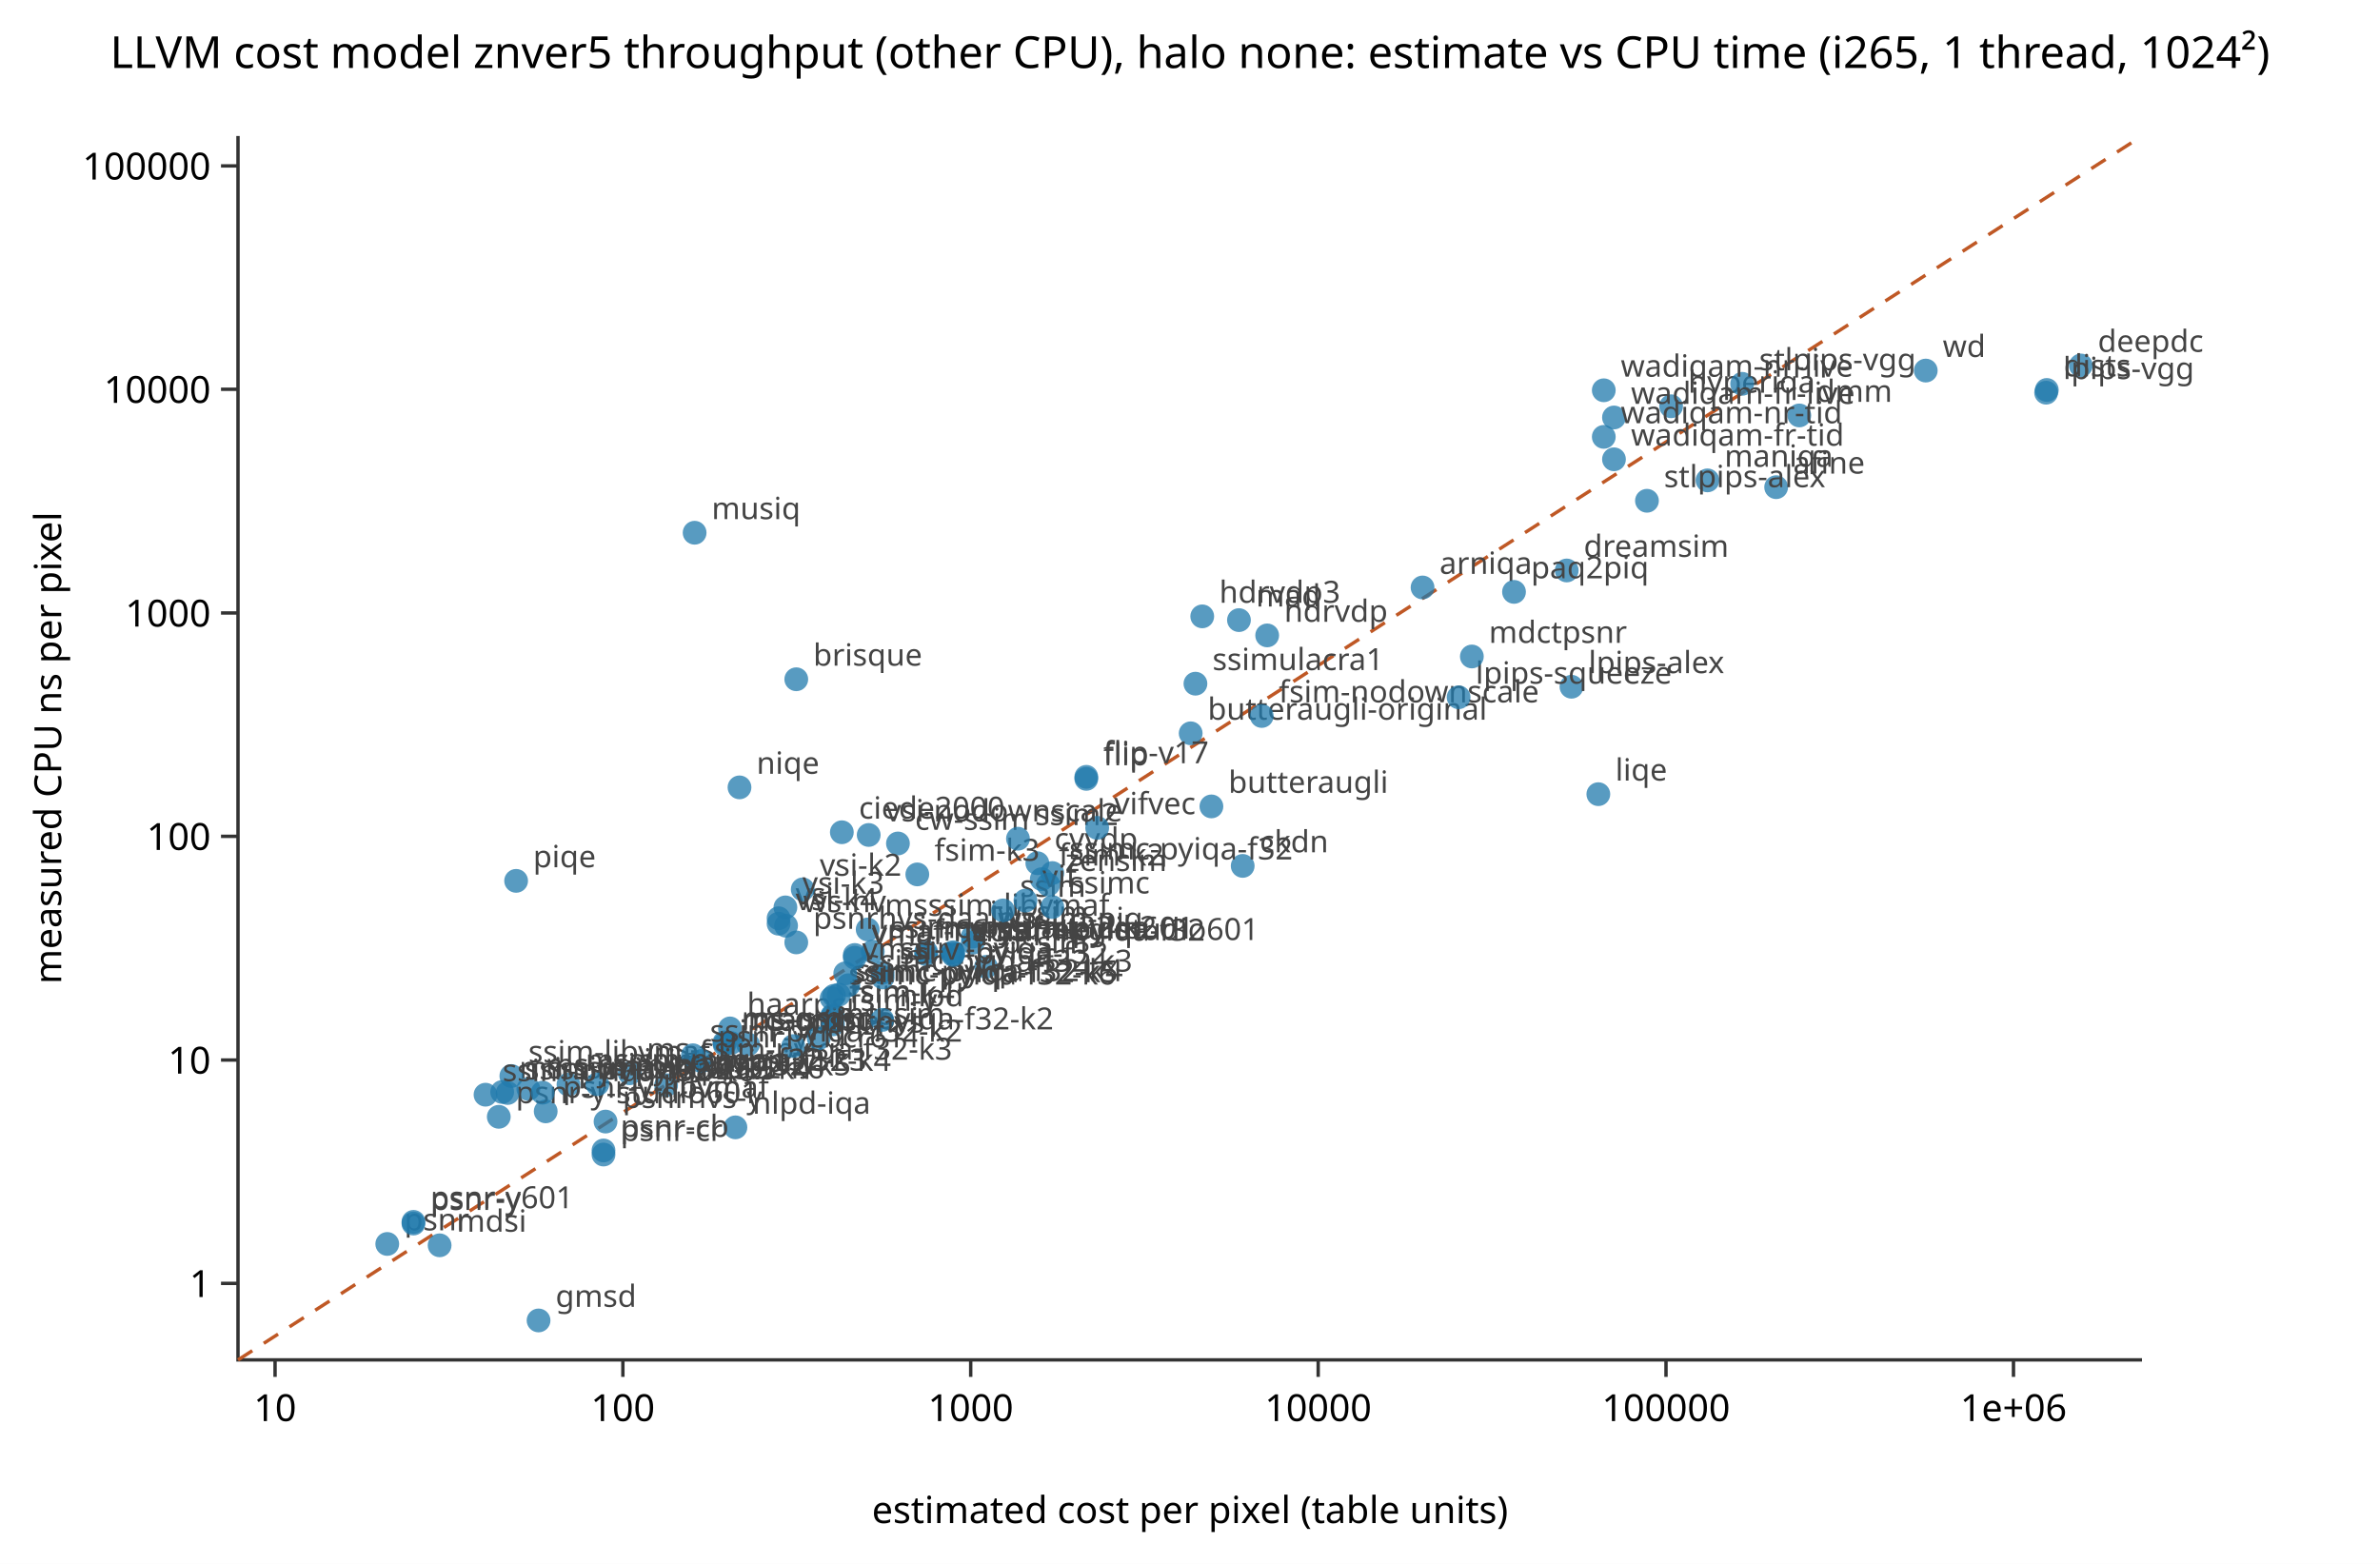
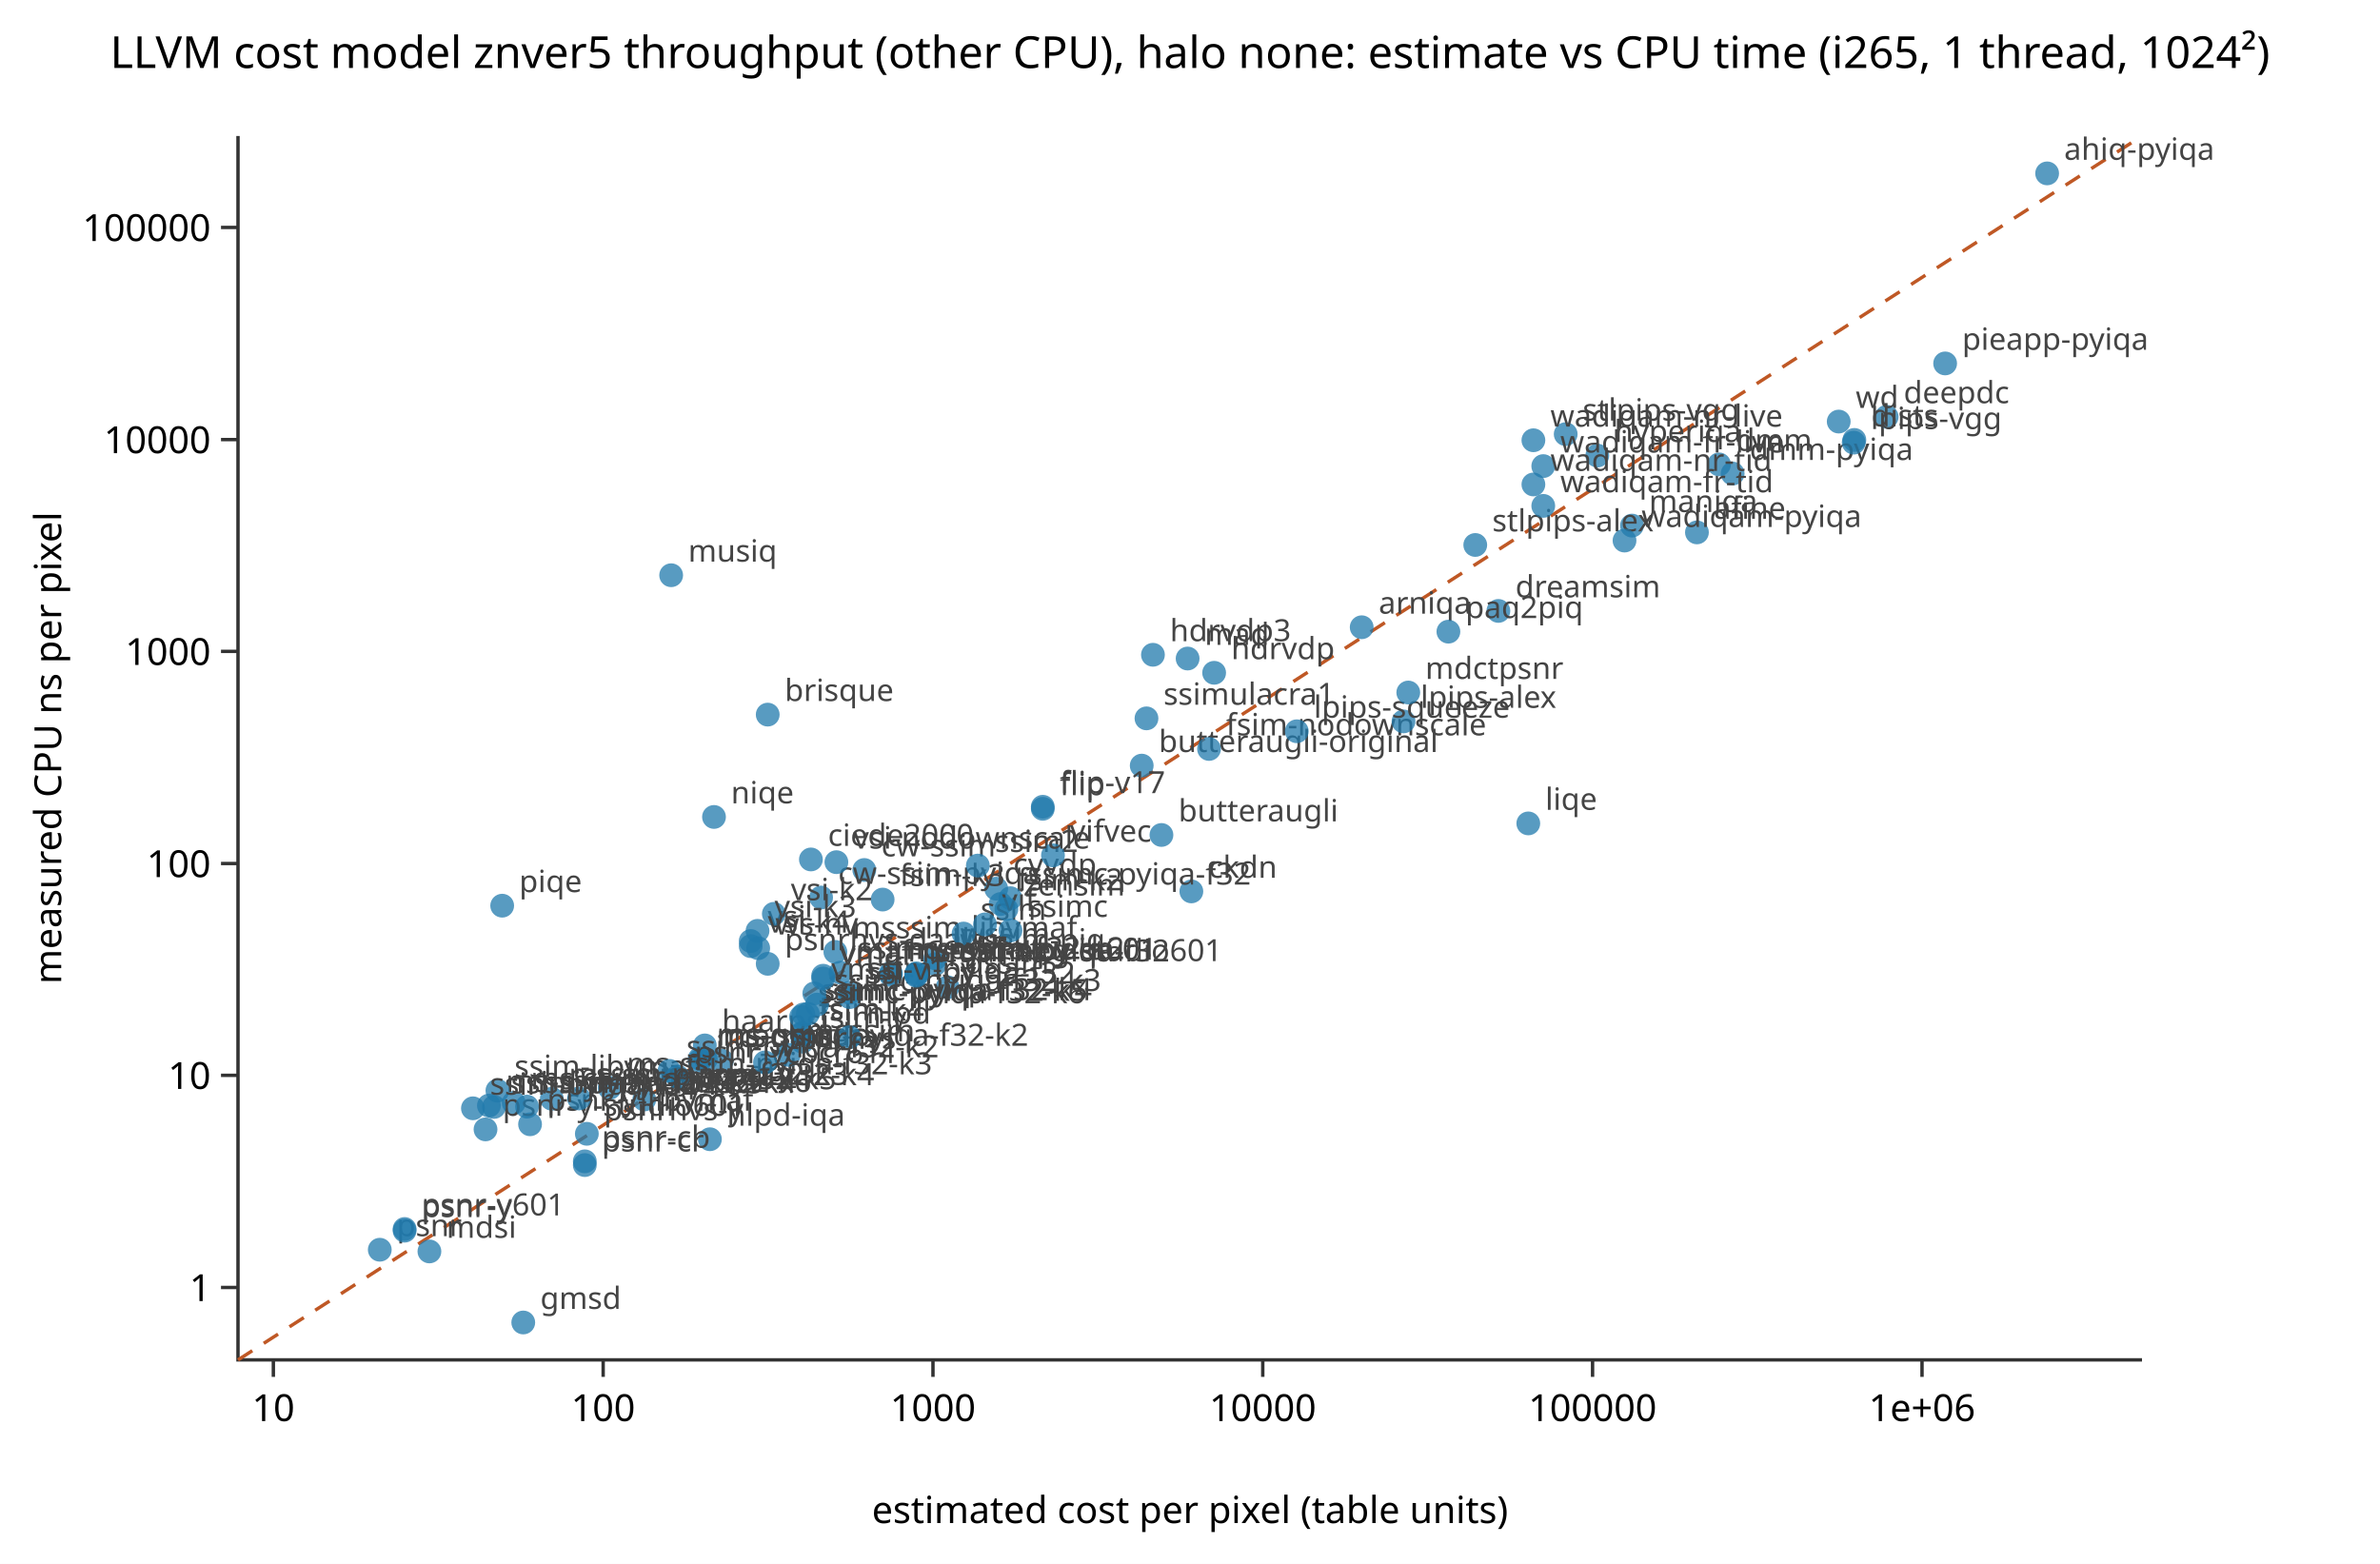
<svg xmlns="http://www.w3.org/2000/svg" viewBox="0 0 700 460" font-family="sans-serif" font-size="11">
  <rect width="700" height="460" fill="white" />
  <text x="350" y="20" text-anchor="middle" font-size="13">LLVM cost model znver5 throughput (other CPU), halo none: estimate vs CPU time (i265, 1 thread, 1024²)</text>
  <path d="M70 40V400H630" fill="none" stroke="#333" />
-   <path d="M80.9 400v5" stroke="#333" />
-   <text x="80.9" y="418" text-anchor="middle">10</text>
-   <path d="M183.2 400v5" stroke="#333" />
-   <text x="183.2" y="418" text-anchor="middle">100</text>
-   <path d="M285.5 400v5" stroke="#333" />
-   <text x="285.5" y="418" text-anchor="middle">1000</text>
-   <path d="M387.7 400v5" stroke="#333" />
-   <text x="387.7" y="418" text-anchor="middle">10000</text>
-   <path d="M490.0 400v5" stroke="#333" />
-   <text x="490.0" y="418" text-anchor="middle">100000</text>
-   <path d="M592.2 400v5" stroke="#333" />
-   <text x="592.2" y="418" text-anchor="middle">1e+06</text>
-   <path d="M65 377.5h5" stroke="#333" />
-   <text x="62" y="381.5" text-anchor="end">1</text>
-   <path d="M65 311.8h5" stroke="#333" />
-   <text x="62" y="315.8" text-anchor="end">10</text>
-   <path d="M65 246.0h5" stroke="#333" />
-   <text x="62" y="250.0" text-anchor="end">100</text>
-   <path d="M65 180.3h5" stroke="#333" />
-   <text x="62" y="184.3" text-anchor="end">1000</text>
-   <path d="M65 114.5h5" stroke="#333" />
-   <text x="62" y="118.5" text-anchor="end">10000</text>
-   <path d="M65 48.8h5" stroke="#333" />
-   <text x="62" y="52.8" text-anchor="end">100000</text>
+   <path d="M80.4 400v5" stroke="#333" />
+   <text x="80.4" y="418" text-anchor="middle">10</text>
+   <path d="M177.4 400v5" stroke="#333" />
+   <text x="177.4" y="418" text-anchor="middle">100</text>
+   <path d="M274.4 400v5" stroke="#333" />
+   <text x="274.4" y="418" text-anchor="middle">1000</text>
+   <path d="M371.4 400v5" stroke="#333" />
+   <text x="371.4" y="418" text-anchor="middle">10000</text>
+   <path d="M468.4 400v5" stroke="#333" />
+   <text x="468.4" y="418" text-anchor="middle">100000</text>
+   <path d="M565.3 400v5" stroke="#333" />
+   <text x="565.3" y="418" text-anchor="middle">1e+06</text>
+   <path d="M65 378.7h5" stroke="#333" />
+   <text x="62" y="382.7" text-anchor="end">1</text>
+   <path d="M65 316.3h5" stroke="#333" />
+   <text x="62" y="320.3" text-anchor="end">10</text>
+   <path d="M65 254.0h5" stroke="#333" />
+   <text x="62" y="258.0" text-anchor="end">100</text>
+   <path d="M65 191.6h5" stroke="#333" />
+   <text x="62" y="195.6" text-anchor="end">1000</text>
+   <path d="M65 129.3h5" stroke="#333" />
+   <text x="62" y="133.3" text-anchor="end">10000</text>
+   <path d="M65 66.9h5" stroke="#333" />
+   <text x="62" y="70.9" text-anchor="end">100000</text>
  <path d="M70.0 400.0L630.0 40.0" stroke="#bf5825" stroke-dasharray="5 4" />
-   <circle cx="522.4" cy="143.3" r="3.5" fill="#2179ac" fill-opacity=".75" />
-   <text x="527.4" y="139.3" font-size="9" fill="#444">afine</text>
-   <circle cx="418.4" cy="172.8" r="3.5" fill="#2179ac" fill-opacity=".75" />
-   <text x="423.4" y="168.8" font-size="9" fill="#444">arniqa</text>
-   <circle cx="234.2" cy="199.8" r="3.5" fill="#2179ac" fill-opacity=".75" />
-   <text x="239.2" y="195.8" font-size="9" fill="#444">brisque</text>
-   <circle cx="356.3" cy="237.2" r="3.5" fill="#2179ac" fill-opacity=".75" />
-   <text x="361.3" y="233.2" font-size="9" fill="#444">butteraugli</text>
-   <circle cx="350.2" cy="215.7" r="3.5" fill="#2179ac" fill-opacity=".75" />
-   <text x="355.2" y="211.7" font-size="9" fill="#444">butteraugli-original</text>
-   <circle cx="220.0" cy="307.2" r="3.5" fill="#2179ac" fill-opacity=".75" />
-   <text x="225.0" y="303.2" font-size="9" fill="#444">cambi</text>
-   <circle cx="247.6" cy="244.8" r="3.5" fill="#2179ac" fill-opacity=".75" />
-   <text x="252.6" y="240.8" font-size="9" fill="#444">ciede2000</text>
-   <circle cx="365.5" cy="254.7" r="3.5" fill="#2179ac" fill-opacity=".75" />
-   <text x="370.5" y="250.7" font-size="9" fill="#444">ckdn</text>
-   <circle cx="305.1" cy="253.9" r="3.5" fill="#2179ac" fill-opacity=".75" />
-   <text x="310.1" y="249.9" font-size="9" fill="#444">cvvdp</text>
-   <circle cx="264.1" cy="248.1" r="3.5" fill="#2179ac" fill-opacity=".75" />
-   <text x="269.1" y="244.1" font-size="9" fill="#444">cw-ssim</text>
-   <circle cx="612.0" cy="107.5" r="3.5" fill="#2179ac" fill-opacity=".75" />
-   <text x="617.0" y="103.5" font-size="9" fill="#444">deepdc</text>
-   <circle cx="602.0" cy="114.7" r="3.5" fill="#2179ac" fill-opacity=".75" />
-   <text x="607.0" y="110.7" font-size="9" fill="#444">dists</text>
-   <circle cx="529.2" cy="122.2" r="3.5" fill="#2179ac" fill-opacity=".75" />
-   <text x="534.2" y="118.2" font-size="9" fill="#444">dmm</text>
-   <circle cx="460.8" cy="167.8" r="3.5" fill="#2179ac" fill-opacity=".75" />
-   <text x="465.8" y="163.8" font-size="9" fill="#444">dreamsim</text>
-   <circle cx="290.0" cy="284.4" r="3.5" fill="#2179ac" fill-opacity=".75" />
-   <text x="295.0" y="280.4" font-size="9" fill="#444">dssim</text>
-   <circle cx="319.5" cy="229.1" r="3.5" fill="#2179ac" fill-opacity=".75" />
-   <text x="324.5" y="225.1" font-size="9" fill="#444">flip</text>
-   <circle cx="319.5" cy="228.5" r="3.5" fill="#2179ac" fill-opacity=".75" />
-   <text x="324.5" y="224.5" font-size="9" fill="#444">flip-v17</text>
-   <circle cx="244.8" cy="298.7" r="3.5" fill="#2179ac" fill-opacity=".75" />
-   <text x="249.8" y="294.7" font-size="9" fill="#444">fsim</text>
-   <circle cx="306.4" cy="258.6" r="3.5" fill="#2179ac" fill-opacity=".75" />
-   <text x="311.4" y="254.6" font-size="9" fill="#444">fsim-k2</text>
-   <circle cx="269.8" cy="257.2" r="3.5" fill="#2179ac" fill-opacity=".75" />
-   <text x="274.8" y="253.2" font-size="9" fill="#444">fsim-k3</text>
-   <circle cx="244.8" cy="299.0" r="3.5" fill="#2179ac" fill-opacity=".75" />
-   <text x="249.8" y="295.0" font-size="9" fill="#444">fsim-k4</text>
-   <circle cx="371.1" cy="210.6" r="3.5" fill="#2179ac" fill-opacity=".75" />
-   <text x="376.1" y="206.6" font-size="9" fill="#444">fsim-nodownscale</text>
-   <circle cx="245.0" cy="301.3" r="3.5" fill="#2179ac" fill-opacity=".75" />
-   <text x="250.0" y="297.3" font-size="9" fill="#444">fsim-y</text>
-   <circle cx="158.4" cy="388.4" r="3.5" fill="#2179ac" fill-opacity=".75" />
-   <text x="163.4" y="384.4" font-size="9" fill="#444">gmsd</text>
-   <circle cx="214.7" cy="302.5" r="3.5" fill="#2179ac" fill-opacity=".75" />
-   <text x="219.7" y="298.5" font-size="9" fill="#444">haarpsi</text>
-   <circle cx="195.9" cy="319.2" r="3.5" fill="#2179ac" fill-opacity=".75" />
-   <text x="200.9" y="315.2" font-size="9" fill="#444">haarpsi-y</text>
-   <circle cx="372.7" cy="186.9" r="3.5" fill="#2179ac" fill-opacity=".75" />
-   <text x="377.7" y="182.9" font-size="9" fill="#444">hdrvdp</text>
-   <circle cx="353.6" cy="181.3" r="3.5" fill="#2179ac" fill-opacity=".75" />
-   <text x="358.6" y="177.3" font-size="9" fill="#444">hdrvdp3</text>
-   <circle cx="491.5" cy="119.5" r="3.5" fill="#2179ac" fill-opacity=".75" />
-   <text x="496.5" y="115.5" font-size="9" fill="#444">hyperiqa</text>
-   <circle cx="286.1" cy="275.5" r="3.5" fill="#2179ac" fill-opacity=".75" />
-   <text x="291.1" y="271.5" font-size="9" fill="#444">iwssim</text>
-   <circle cx="286.1" cy="277.3" r="3.5" fill="#2179ac" fill-opacity=".75" />
-   <text x="291.1" y="273.3" font-size="9" fill="#444">iwssim-piq</text>
-   <circle cx="470.1" cy="233.6" r="3.5" fill="#2179ac" fill-opacity=".75" />
-   <text x="475.1" y="229.6" font-size="9" fill="#444">liqe</text>
-   <circle cx="462.2" cy="202.0" r="3.5" fill="#2179ac" fill-opacity=".75" />
-   <text x="467.2" y="198.0" font-size="9" fill="#444">lpips-alex</text>
-   <circle cx="429.0" cy="205.1" r="3.5" fill="#2179ac" fill-opacity=".75" />
-   <text x="434.0" y="201.1" font-size="9" fill="#444">lpips-squeeze</text>
-   <circle cx="601.8" cy="115.5" r="3.5" fill="#2179ac" fill-opacity=".75" />
-   <text x="606.8" y="111.5" font-size="9" fill="#444">lpips-vgg</text>
-   <circle cx="364.4" cy="182.4" r="3.5" fill="#2179ac" fill-opacity=".75" />
-   <text x="369.4" y="178.4" font-size="9" fill="#444">mad</text>
-   <circle cx="502.2" cy="141.3" r="3.5" fill="#2179ac" fill-opacity=".75" />
-   <text x="507.2" y="137.3" font-size="9" fill="#444">maniqa</text>
-   <circle cx="432.9" cy="193.1" r="3.5" fill="#2179ac" fill-opacity=".75" />
-   <text x="437.9" y="189.1" font-size="9" fill="#444">mdctpsnr</text>
-   <circle cx="129.3" cy="366.3" r="3.5" fill="#2179ac" fill-opacity=".75" />
-   <text x="134.3" y="362.3" font-size="9" fill="#444">mdsi</text>
-   <circle cx="213.1" cy="307.2" r="3.5" fill="#2179ac" fill-opacity=".75" />
-   <text x="218.1" y="303.2" font-size="9" fill="#444">ms-gmsd</text>
-   <circle cx="213.1" cy="306.6" r="3.5" fill="#2179ac" fill-opacity=".75" />
-   <text x="218.1" y="302.6" font-size="9" fill="#444">ms-gmsdc</text>
-   <circle cx="272.4" cy="280.0" r="3.5" fill="#2179ac" fill-opacity=".75" />
-   <text x="277.4" y="276.0" font-size="9" fill="#444">ms-ssim-pyiqa</text>
-   <circle cx="272.4" cy="280.7" r="3.5" fill="#2179ac" fill-opacity=".75" />
-   <text x="277.4" y="276.7" font-size="9" fill="#444">ms-ssim-pyiqa-f32</text>
-   <circle cx="215.0" cy="306.8" r="3.5" fill="#2179ac" fill-opacity=".75" />
-   <text x="220.0" y="302.8" font-size="9" fill="#444">ms-ssim-pyiqa-f32-k2</text>
-   <circle cx="185.2" cy="315.7" r="3.5" fill="#2179ac" fill-opacity=".75" />
-   <text x="190.2" y="311.7" font-size="9" fill="#444">ms-ssim-pyiqa-f32-k3</text>
-   <circle cx="167.2" cy="319.0" r="3.5" fill="#2179ac" fill-opacity=".75" />
-   <text x="172.2" y="315.0" font-size="9" fill="#444">ms-ssim-pyiqa-f32-k4</text>
-   <circle cx="155.4" cy="320.3" r="3.5" fill="#2179ac" fill-opacity=".75" />
-   <text x="160.4" y="316.3" font-size="9" fill="#444">ms-ssim-pyiqa-f32-k5</text>
-   <circle cx="147.7" cy="321.2" r="3.5" fill="#2179ac" fill-opacity=".75" />
-   <text x="152.7" y="317.2" font-size="9" fill="#444">ms-ssim-pyiqa-f32-k6</text>
-   <circle cx="240.8" cy="305.4" r="3.5" fill="#2179ac" fill-opacity=".75" />
-   <text x="245.8" y="301.4" font-size="9" fill="#444">msssim</text>
-   <circle cx="255.2" cy="273.4" r="3.5" fill="#2179ac" fill-opacity=".75" />
-   <text x="260.2" y="269.4" font-size="9" fill="#444">msssim-libvmaf</text>
-   <circle cx="204.3" cy="156.7" r="3.5" fill="#2179ac" fill-opacity=".75" />
-   <text x="209.3" y="152.7" font-size="9" fill="#444">musiq</text>
-   <circle cx="217.5" cy="231.6" r="3.5" fill="#2179ac" fill-opacity=".75" />
-   <text x="222.5" y="227.6" font-size="9" fill="#444">niqe</text>
-   <circle cx="259.5" cy="300.0" r="3.5" fill="#2179ac" fill-opacity=".75" />
-   <text x="264.5" y="296.0" font-size="9" fill="#444">nlpd</text>
-   <circle cx="216.3" cy="331.6" r="3.5" fill="#2179ac" fill-opacity=".75" />
-   <text x="221.3" y="327.6" font-size="9" fill="#444">nlpd-iqa</text>
-   <circle cx="445.3" cy="174.1" r="3.5" fill="#2179ac" fill-opacity=".75" />
-   <text x="450.3" y="170.1" font-size="9" fill="#444">paq2piq</text>
-   <circle cx="151.8" cy="259.1" r="3.5" fill="#2179ac" fill-opacity=".75" />
-   <text x="156.8" y="255.1" font-size="9" fill="#444">piqe</text>
-   <circle cx="113.9" cy="365.9" r="3.5" fill="#2179ac" fill-opacity=".75" />
-   <text x="118.9" y="361.9" font-size="9" fill="#444">psnr</text>
-   <circle cx="177.5" cy="338.4" r="3.5" fill="#2179ac" fill-opacity=".75" />
-   <text x="182.5" y="334.4" font-size="9" fill="#444">psnr-cb</text>
-   <circle cx="177.5" cy="339.6" r="3.5" fill="#2179ac" fill-opacity=".75" />
-   <text x="182.5" y="335.6" font-size="9" fill="#444">psnr-cr</text>
-   <circle cx="121.6" cy="359.9" r="3.5" fill="#2179ac" fill-opacity=".75" />
-   <text x="126.6" y="355.9" font-size="9" fill="#444">psnr-y</text>
-   <circle cx="160.5" cy="326.9" r="3.5" fill="#2179ac" fill-opacity=".75" />
-   <text x="165.5" y="322.9" font-size="9" fill="#444">psnr-y-libvmaf</text>
-   <circle cx="146.7" cy="328.5" r="3.5" fill="#2179ac" fill-opacity=".75" />
-   <text x="151.7" y="324.5" font-size="9" fill="#444">psnr-y-studio601</text>
-   <circle cx="121.6" cy="359.4" r="3.5" fill="#2179ac" fill-opacity=".75" />
-   <text x="126.6" y="355.4" font-size="9" fill="#444">psnr-y601</text>
-   <circle cx="206.2" cy="312.1" r="3.5" fill="#2179ac" fill-opacity=".75" />
-   <text x="211.2" y="308.1" font-size="9" fill="#444">psnr-ycbcr611</text>
-   <circle cx="233.3" cy="307.7" r="3.5" fill="#2179ac" fill-opacity=".75" />
-   <text x="238.3" y="303.7" font-size="9" fill="#444">psnrhvs</text>
-   <circle cx="234.2" cy="277.2" r="3.5" fill="#2179ac" fill-opacity=".75" />
-   <text x="239.2" y="273.2" font-size="9" fill="#444">psnrhvs-daala</text>
-   <circle cx="178.1" cy="329.9" r="3.5" fill="#2179ac" fill-opacity=".75" />
-   <text x="183.1" y="325.9" font-size="9" fill="#444">psnrhvs-y</text>
-   <circle cx="295.0" cy="267.8" r="3.5" fill="#2179ac" fill-opacity=".75" />
-   <text x="300.0" y="263.8" font-size="9" fill="#444">ssim</text>
-   <circle cx="150.4" cy="316.5" r="3.5" fill="#2179ac" fill-opacity=".75" />
-   <text x="155.4" y="312.5" font-size="9" fill="#444">ssim-libvmaf</text>
-   <circle cx="259.6" cy="286.1" r="3.5" fill="#2179ac" fill-opacity=".75" />
-   <text x="264.6" y="282.1" font-size="9" fill="#444">ssim-pyiqa</text>
-   <circle cx="259.6" cy="287.5" r="3.5" fill="#2179ac" fill-opacity=".75" />
-   <text x="264.6" y="283.5" font-size="9" fill="#444">ssim-pyiqa-f32</text>
-   <circle cx="203.8" cy="310.4" r="3.5" fill="#2179ac" fill-opacity=".75" />
-   <text x="208.8" y="306.4" font-size="9" fill="#444">ssim-pyiqa-f32-k2</text>
-   <circle cx="175.7" cy="318.9" r="3.5" fill="#2179ac" fill-opacity=".75" />
-   <text x="180.7" y="314.9" font-size="9" fill="#444">ssim-pyiqa-f32-k3</text>
-   <circle cx="159.6" cy="321.4" r="3.5" fill="#2179ac" fill-opacity=".75" />
-   <text x="164.6" y="317.4" font-size="9" fill="#444">ssim-pyiqa-f32-k4</text>
-   <circle cx="149.3" cy="321.5" r="3.5" fill="#2179ac" fill-opacity=".75" />
-   <text x="154.3" y="317.5" font-size="9" fill="#444">ssim-pyiqa-f32-k5</text>
-   <circle cx="142.8" cy="322.0" r="3.5" fill="#2179ac" fill-opacity=".75" />
-   <text x="147.8" y="318.0" font-size="9" fill="#444">ssim-pyiqa-f32-k6</text>
-   <circle cx="299.4" cy="246.7" r="3.5" fill="#2179ac" fill-opacity=".75" />
-   <text x="304.4" y="242.7" font-size="9" fill="#444">ssim2</text>
-   <circle cx="309.5" cy="266.8" r="3.5" fill="#2179ac" fill-opacity=".75" />
-   <text x="314.5" y="262.8" font-size="9" fill="#444">ssimc</text>
-   <circle cx="309.5" cy="256.8" r="3.5" fill="#2179ac" fill-opacity=".75" />
-   <text x="314.5" y="252.8" font-size="9" fill="#444">ssimc-pyiqa-f32</text>
-   <circle cx="256.7" cy="279.9" r="3.5" fill="#2179ac" fill-opacity=".75" />
-   <text x="261.7" y="275.9" font-size="9" fill="#444">ssimc-pyiqa-f32-k2</text>
-   <circle cx="249.5" cy="289.8" r="3.5" fill="#2179ac" fill-opacity=".75" />
-   <text x="254.5" y="285.8" font-size="9" fill="#444">ssimc-pyiqa-f32-k3</text>
-   <circle cx="246.7" cy="292.6" r="3.5" fill="#2179ac" fill-opacity=".75" />
-   <text x="251.7" y="288.6" font-size="9" fill="#444">ssimc-pyiqa-f32-k4</text>
-   <circle cx="245.3" cy="292.9" r="3.5" fill="#2179ac" fill-opacity=".75" />
-   <text x="250.3" y="288.9" font-size="9" fill="#444">ssimc-pyiqa-f32-k5</text>
-   <circle cx="244.6" cy="293.6" r="3.5" fill="#2179ac" fill-opacity=".75" />
-   <text x="249.6" y="289.6" font-size="9" fill="#444">ssimc-pyiqa-f32-k6</text>
-   <circle cx="351.6" cy="201.1" r="3.5" fill="#2179ac" fill-opacity=".75" />
-   <text x="356.6" y="197.1" font-size="9" fill="#444">ssimulacra1</text>
-   <circle cx="484.4" cy="147.3" r="3.5" fill="#2179ac" fill-opacity=".75" />
-   <text x="489.4" y="143.3" font-size="9" fill="#444">stlpips-alex</text>
-   <circle cx="512.4" cy="112.9" r="3.5" fill="#2179ac" fill-opacity=".75" />
-   <text x="517.4" y="108.9" font-size="9" fill="#444">stlpips-vgg</text>
-   <circle cx="301.6" cy="264.9" r="3.5" fill="#2179ac" fill-opacity=".75" />
-   <text x="306.6" y="260.9" font-size="9" fill="#444">vif</text>
-   <circle cx="322.7" cy="243.5" r="3.5" fill="#2179ac" fill-opacity=".75" />
-   <text x="327.7" y="239.5" font-size="9" fill="#444">vifvec</text>
-   <circle cx="251.4" cy="281.7" r="3.5" fill="#2179ac" fill-opacity=".75" />
-   <text x="256.4" y="277.7" font-size="9" fill="#444">vmaf</text>
-   <circle cx="280.3" cy="280.9" r="3.5" fill="#2179ac" fill-opacity=".75" />
-   <text x="285.3" y="276.9" font-size="9" fill="#444">vmaf-4k</text>
-   <circle cx="251.4" cy="280.9" r="3.5" fill="#2179ac" fill-opacity=".75" />
-   <text x="256.4" y="276.9" font-size="9" fill="#444">vmaf-neg</text>
-   <circle cx="280.3" cy="280.5" r="3.5" fill="#2179ac" fill-opacity=".75" />
-   <text x="285.3" y="276.5" font-size="9" fill="#444">vmaf-neg-studio601</text>
-   <circle cx="280.3" cy="280.1" r="3.5" fill="#2179ac" fill-opacity=".75" />
-   <text x="285.3" y="276.1" font-size="9" fill="#444">vmaf-studio601</text>
-   <circle cx="248.6" cy="286.3" r="3.5" fill="#2179ac" fill-opacity=".75" />
-   <text x="253.6" y="282.3" font-size="9" fill="#444">vmaf-v1</text>
-   <circle cx="229.0" cy="270.1" r="3.5" fill="#2179ac" fill-opacity=".75" />
-   <text x="234.0" y="266.1" font-size="9" fill="#444">vsi</text>
-   <circle cx="236.1" cy="261.6" r="3.5" fill="#2179ac" fill-opacity=".75" />
-   <text x="241.1" y="257.6" font-size="9" fill="#444">vsi-k2</text>
-   <circle cx="231.0" cy="266.9" r="3.5" fill="#2179ac" fill-opacity=".75" />
-   <text x="236.0" y="262.9" font-size="9" fill="#444">vsi-k3</text>
-   <circle cx="229.0" cy="271.7" r="3.5" fill="#2179ac" fill-opacity=".75" />
-   <text x="234.0" y="267.7" font-size="9" fill="#444">vsi-k4</text>
-   <circle cx="255.5" cy="245.6" r="3.5" fill="#2179ac" fill-opacity=".75" />
-   <text x="260.5" y="241.6" font-size="9" fill="#444">vsi-nodownscale</text>
-   <circle cx="474.7" cy="122.8" r="3.5" fill="#2179ac" fill-opacity=".75" />
-   <text x="479.7" y="118.8" font-size="9" fill="#444">wadiqam-fr-live</text>
-   <circle cx="474.7" cy="135.1" r="3.5" fill="#2179ac" fill-opacity=".75" />
-   <text x="479.7" y="131.1" font-size="9" fill="#444">wadiqam-fr-tid</text>
-   <circle cx="471.7" cy="114.8" r="3.5" fill="#2179ac" fill-opacity=".75" />
-   <text x="476.7" y="110.8" font-size="9" fill="#444">wadiqam-nr-live</text>
-   <circle cx="471.7" cy="128.5" r="3.5" fill="#2179ac" fill-opacity=".75" />
-   <text x="476.7" y="124.5" font-size="9" fill="#444">wadiqam-nr-tid</text>
-   <circle cx="566.4" cy="109.0" r="3.5" fill="#2179ac" fill-opacity=".75" />
-   <text x="571.4" y="105.0" font-size="9" fill="#444">wd</text>
-   <circle cx="231.2" cy="272.3" r="3.5" fill="#2179ac" fill-opacity=".75" />
-   <text x="236.2" y="268.3" font-size="9" fill="#444">ws-hv</text>
-   <circle cx="308.3" cy="260.2" r="3.5" fill="#2179ac" fill-opacity=".75" />
-   <text x="313.3" y="256.2" font-size="9" fill="#444">zensim</text>
+   <circle cx="499.1" cy="156.6" r="3.5" fill="#2179ac" fill-opacity=".75" />
+   <text x="504.1" y="152.6" font-size="9" fill="#444">afine</text>
+   <circle cx="602.1" cy="51.0" r="3.5" fill="#2179ac" fill-opacity=".75" />
+   <text x="607.1" y="47.0" font-size="9" fill="#444">ahiq-pyiqa</text>
+   <circle cx="400.5" cy="184.5" r="3.5" fill="#2179ac" fill-opacity=".75" />
+   <text x="405.5" y="180.5" font-size="9" fill="#444">arniqa</text>
+   <circle cx="225.8" cy="210.2" r="3.5" fill="#2179ac" fill-opacity=".75" />
+   <text x="230.8" y="206.2" font-size="9" fill="#444">brisque</text>
+   <circle cx="341.6" cy="245.6" r="3.5" fill="#2179ac" fill-opacity=".75" />
+   <text x="346.6" y="241.6" font-size="9" fill="#444">butteraugli</text>
+   <circle cx="335.8" cy="225.2" r="3.5" fill="#2179ac" fill-opacity=".75" />
+   <text x="340.8" y="221.2" font-size="9" fill="#444">butteraugli-original</text>
+   <circle cx="212.3" cy="312.0" r="3.5" fill="#2179ac" fill-opacity=".75" />
+   <text x="217.3" y="308.0" font-size="9" fill="#444">cambi</text>
+   <circle cx="238.5" cy="252.8" r="3.5" fill="#2179ac" fill-opacity=".75" />
+   <text x="243.5" y="248.8" font-size="9" fill="#444">ciede2000</text>
+   <circle cx="350.4" cy="262.2" r="3.5" fill="#2179ac" fill-opacity=".75" />
+   <text x="355.4" y="258.2" font-size="9" fill="#444">ckdn</text>
+   <circle cx="293.0" cy="261.4" r="3.5" fill="#2179ac" fill-opacity=".75" />
+   <text x="298.0" y="257.4" font-size="9" fill="#444">cvvdp</text>
+   <circle cx="254.2" cy="255.9" r="3.5" fill="#2179ac" fill-opacity=".75" />
+   <text x="259.2" y="251.9" font-size="9" fill="#444">cw-ssim</text>
+   <circle cx="241.5" cy="264.0" r="3.5" fill="#2179ac" fill-opacity=".75" />
+   <text x="246.5" y="260.0" font-size="9" fill="#444">cw-ssim-pyiqa</text>
+   <circle cx="554.9" cy="122.6" r="3.5" fill="#2179ac" fill-opacity=".75" />
+   <text x="559.9" y="118.6" font-size="9" fill="#444">deepdc</text>
+   <circle cx="545.4" cy="129.4" r="3.5" fill="#2179ac" fill-opacity=".75" />
+   <text x="550.4" y="125.4" font-size="9" fill="#444">dists</text>
+   <circle cx="505.6" cy="136.6" r="3.5" fill="#2179ac" fill-opacity=".75" />
+   <text x="510.6" y="132.6" font-size="9" fill="#444">dmm</text>
+   <circle cx="509.6" cy="139.3" r="3.5" fill="#2179ac" fill-opacity=".75" />
+   <text x="514.6" y="135.3" font-size="9" fill="#444">dmm-pyiqa</text>
+   <circle cx="440.7" cy="179.7" r="3.5" fill="#2179ac" fill-opacity=".75" />
+   <text x="445.7" y="175.7" font-size="9" fill="#444">dreamsim</text>
+   <circle cx="278.7" cy="290.4" r="3.5" fill="#2179ac" fill-opacity=".75" />
+   <text x="283.7" y="286.4" font-size="9" fill="#444">dssim</text>
+   <circle cx="306.7" cy="237.9" r="3.5" fill="#2179ac" fill-opacity=".75" />
+   <text x="311.7" y="233.9" font-size="9" fill="#444">flip</text>
+   <circle cx="306.7" cy="237.3" r="3.5" fill="#2179ac" fill-opacity=".75" />
+   <text x="311.7" y="233.3" font-size="9" fill="#444">flip-v17</text>
+   <circle cx="235.8" cy="303.9" r="3.5" fill="#2179ac" fill-opacity=".75" />
+   <text x="240.8" y="299.9" font-size="9" fill="#444">fsim</text>
+   <circle cx="294.3" cy="265.9" r="3.5" fill="#2179ac" fill-opacity=".75" />
+   <text x="299.3" y="261.9" font-size="9" fill="#444">fsim-k2</text>
+   <circle cx="259.6" cy="264.6" r="3.5" fill="#2179ac" fill-opacity=".75" />
+   <text x="264.6" y="260.6" font-size="9" fill="#444">fsim-k3</text>
+   <circle cx="235.8" cy="304.2" r="3.5" fill="#2179ac" fill-opacity=".75" />
+   <text x="240.8" y="300.2" font-size="9" fill="#444">fsim-k4</text>
+   <circle cx="355.6" cy="220.3" r="3.5" fill="#2179ac" fill-opacity=".75" />
+   <text x="360.6" y="216.3" font-size="9" fill="#444">fsim-nodownscale</text>
+   <circle cx="236.0" cy="306.4" r="3.5" fill="#2179ac" fill-opacity=".75" />
+   <text x="241.0" y="302.4" font-size="9" fill="#444">fsim-y</text>
+   <circle cx="153.9" cy="389.0" r="3.5" fill="#2179ac" fill-opacity=".75" />
+   <text x="158.9" y="385.0" font-size="9" fill="#444">gmsd</text>
+   <circle cx="207.3" cy="307.5" r="3.5" fill="#2179ac" fill-opacity=".75" />
+   <text x="212.3" y="303.5" font-size="9" fill="#444">haarpsi</text>
+   <circle cx="189.5" cy="323.4" r="3.5" fill="#2179ac" fill-opacity=".75" />
+   <text x="194.5" y="319.4" font-size="9" fill="#444">haarpsi-y</text>
+   <circle cx="357.1" cy="197.9" r="3.5" fill="#2179ac" fill-opacity=".75" />
+   <text x="362.1" y="193.9" font-size="9" fill="#444">hdrvdp</text>
+   <circle cx="339.1" cy="192.6" r="3.5" fill="#2179ac" fill-opacity=".75" />
+   <text x="344.1" y="188.6" font-size="9" fill="#444">hdrvdp3</text>
+   <circle cx="469.8" cy="134.0" r="3.5" fill="#2179ac" fill-opacity=".75" />
+   <text x="474.8" y="130.0" font-size="9" fill="#444">hyperiqa</text>
+   <circle cx="275.1" cy="281.9" r="3.5" fill="#2179ac" fill-opacity=".75" />
+   <text x="280.1" y="277.9" font-size="9" fill="#444">iwssim</text>
+   <circle cx="275.0" cy="283.6" r="3.5" fill="#2179ac" fill-opacity=".75" />
+   <text x="280.0" y="279.6" font-size="9" fill="#444">iwssim-piq</text>
+   <circle cx="449.5" cy="242.2" r="3.5" fill="#2179ac" fill-opacity=".75" />
+   <text x="454.5" y="238.2" font-size="9" fill="#444">liqe</text>
+   <circle cx="412.8" cy="212.2" r="3.5" fill="#2179ac" fill-opacity=".75" />
+   <text x="417.8" y="208.2" font-size="9" fill="#444">lpips-alex</text>
+   <circle cx="381.4" cy="215.1" r="3.5" fill="#2179ac" fill-opacity=".75" />
+   <text x="386.4" y="211.1" font-size="9" fill="#444">lpips-squeeze</text>
+   <circle cx="545.2" cy="130.2" r="3.5" fill="#2179ac" fill-opacity=".75" />
+   <text x="550.2" y="126.2" font-size="9" fill="#444">lpips-vgg</text>
+   <circle cx="349.3" cy="193.7" r="3.5" fill="#2179ac" fill-opacity=".75" />
+   <text x="354.3" y="189.7" font-size="9" fill="#444">mad</text>
+   <circle cx="480.0" cy="154.6" r="3.5" fill="#2179ac" fill-opacity=".75" />
+   <text x="485.0" y="150.6" font-size="9" fill="#444">maniqa</text>
+   <circle cx="414.2" cy="203.7" r="3.5" fill="#2179ac" fill-opacity=".75" />
+   <text x="419.2" y="199.7" font-size="9" fill="#444">mdctpsnr</text>
+   <circle cx="126.3" cy="368.1" r="3.5" fill="#2179ac" fill-opacity=".75" />
+   <text x="131.3" y="364.1" font-size="9" fill="#444">mdsi</text>
+   <circle cx="205.8" cy="312.0" r="3.5" fill="#2179ac" fill-opacity=".75" />
+   <text x="210.8" y="308.0" font-size="9" fill="#444">ms-gmsd</text>
+   <circle cx="205.8" cy="311.4" r="3.5" fill="#2179ac" fill-opacity=".75" />
+   <text x="210.8" y="307.4" font-size="9" fill="#444">ms-gmsdc</text>
+   <circle cx="262.0" cy="286.2" r="3.5" fill="#2179ac" fill-opacity=".75" />
+   <text x="267.0" y="282.2" font-size="9" fill="#444">ms-ssim-pyiqa</text>
+   <circle cx="262.0" cy="286.8" r="3.5" fill="#2179ac" fill-opacity=".75" />
+   <text x="267.0" y="282.8" font-size="9" fill="#444">ms-ssim-pyiqa-f32</text>
+   <circle cx="207.6" cy="311.6" r="3.5" fill="#2179ac" fill-opacity=".75" />
+   <text x="212.6" y="307.6" font-size="9" fill="#444">ms-ssim-pyiqa-f32-k2</text>
+   <circle cx="179.3" cy="320.0" r="3.5" fill="#2179ac" fill-opacity=".75" />
+   <text x="184.3" y="316.0" font-size="9" fill="#444">ms-ssim-pyiqa-f32-k3</text>
+   <circle cx="162.3" cy="323.2" r="3.5" fill="#2179ac" fill-opacity=".75" />
+   <text x="167.3" y="319.2" font-size="9" fill="#444">ms-ssim-pyiqa-f32-k4</text>
+   <circle cx="151.1" cy="324.4" r="3.5" fill="#2179ac" fill-opacity=".75" />
+   <text x="156.1" y="320.4" font-size="9" fill="#444">ms-ssim-pyiqa-f32-k5</text>
+   <circle cx="143.8" cy="325.2" r="3.5" fill="#2179ac" fill-opacity=".75" />
+   <text x="148.8" y="321.2" font-size="9" fill="#444">ms-ssim-pyiqa-f32-k6</text>
+   <circle cx="232.0" cy="310.3" r="3.5" fill="#2179ac" fill-opacity=".75" />
+   <text x="237.0" y="306.3" font-size="9" fill="#444">msssim</text>
+   <circle cx="245.7" cy="280.0" r="3.5" fill="#2179ac" fill-opacity=".75" />
+   <text x="250.7" y="276.0" font-size="9" fill="#444">msssim-libvmaf</text>
+   <circle cx="197.4" cy="169.2" r="3.5" fill="#2179ac" fill-opacity=".75" />
+   <text x="202.4" y="165.2" font-size="9" fill="#444">musiq</text>
+   <circle cx="210.0" cy="240.3" r="3.5" fill="#2179ac" fill-opacity=".75" />
+   <text x="215.0" y="236.3" font-size="9" fill="#444">niqe</text>
+   <circle cx="249.8" cy="305.1" r="3.5" fill="#2179ac" fill-opacity=".75" />
+   <text x="254.8" y="301.1" font-size="9" fill="#444">nlpd</text>
+   <circle cx="208.8" cy="335.1" r="3.5" fill="#2179ac" fill-opacity=".75" />
+   <text x="213.8" y="331.1" font-size="9" fill="#444">nlpd-iqa</text>
+   <circle cx="426.0" cy="185.8" r="3.5" fill="#2179ac" fill-opacity=".75" />
+   <text x="431.0" y="181.8" font-size="9" fill="#444">paq2piq</text>
+   <circle cx="572.1" cy="106.9" r="3.5" fill="#2179ac" fill-opacity=".75" />
+   <text x="577.1" y="102.9" font-size="9" fill="#444">pieapp-pyiqa</text>
+   <circle cx="147.7" cy="266.4" r="3.5" fill="#2179ac" fill-opacity=".75" />
+   <text x="152.7" y="262.4" font-size="9" fill="#444">piqe</text>
+   <circle cx="111.7" cy="367.6" r="3.5" fill="#2179ac" fill-opacity=".75" />
+   <text x="116.7" y="363.6" font-size="9" fill="#444">psnr</text>
+   <circle cx="172.0" cy="341.6" r="3.5" fill="#2179ac" fill-opacity=".75" />
+   <text x="177.0" y="337.6" font-size="9" fill="#444">psnr-cb</text>
+   <circle cx="172.0" cy="342.7" r="3.5" fill="#2179ac" fill-opacity=".75" />
+   <text x="177.0" y="338.7" font-size="9" fill="#444">psnr-cr</text>
+   <circle cx="119.0" cy="362.0" r="3.5" fill="#2179ac" fill-opacity=".75" />
+   <text x="124.0" y="358.0" font-size="9" fill="#444">psnr-y</text>
+   <circle cx="155.9" cy="330.7" r="3.5" fill="#2179ac" fill-opacity=".75" />
+   <text x="160.9" y="326.7" font-size="9" fill="#444">psnr-y-libvmaf</text>
+   <circle cx="142.8" cy="332.2" r="3.5" fill="#2179ac" fill-opacity=".75" />
+   <text x="147.8" y="328.2" font-size="9" fill="#444">psnr-y-studio601</text>
+   <circle cx="119.0" cy="361.5" r="3.5" fill="#2179ac" fill-opacity=".75" />
+   <text x="124.0" y="357.5" font-size="9" fill="#444">psnr-y601</text>
+   <circle cx="199.3" cy="316.7" r="3.5" fill="#2179ac" fill-opacity=".75" />
+   <text x="204.3" y="312.7" font-size="9" fill="#444">psnr-ycbcr611</text>
+   <circle cx="225.0" cy="312.5" r="3.5" fill="#2179ac" fill-opacity=".75" />
+   <text x="230.0" y="308.5" font-size="9" fill="#444">psnrhvs</text>
+   <circle cx="225.8" cy="283.5" r="3.5" fill="#2179ac" fill-opacity=".75" />
+   <text x="230.8" y="279.5" font-size="9" fill="#444">psnrhvs-daala</text>
+   <circle cx="172.6" cy="333.5" r="3.5" fill="#2179ac" fill-opacity=".75" />
+   <text x="177.6" y="329.5" font-size="9" fill="#444">psnrhvs-y</text>
+   <circle cx="283.4" cy="274.6" r="3.5" fill="#2179ac" fill-opacity=".75" />
+   <text x="288.4" y="270.6" font-size="9" fill="#444">ssim</text>
+   <circle cx="146.3" cy="320.8" r="3.5" fill="#2179ac" fill-opacity=".75" />
+   <text x="151.3" y="316.8" font-size="9" fill="#444">ssim-libvmaf</text>
+   <circle cx="249.9" cy="292.0" r="3.5" fill="#2179ac" fill-opacity=".75" />
+   <text x="254.9" y="288.0" font-size="9" fill="#444">ssim-pyiqa</text>
+   <circle cx="249.9" cy="293.3" r="3.5" fill="#2179ac" fill-opacity=".75" />
+   <text x="254.9" y="289.3" font-size="9" fill="#444">ssim-pyiqa-f32</text>
+   <circle cx="196.9" cy="315.0" r="3.5" fill="#2179ac" fill-opacity=".75" />
+   <text x="201.9" y="311.0" font-size="9" fill="#444">ssim-pyiqa-f32-k2</text>
+   <circle cx="170.3" cy="323.1" r="3.5" fill="#2179ac" fill-opacity=".75" />
+   <text x="175.3" y="319.1" font-size="9" fill="#444">ssim-pyiqa-f32-k3</text>
+   <circle cx="155.0" cy="325.5" r="3.5" fill="#2179ac" fill-opacity=".75" />
+   <text x="160.0" y="321.5" font-size="9" fill="#444">ssim-pyiqa-f32-k4</text>
+   <circle cx="145.3" cy="325.6" r="3.5" fill="#2179ac" fill-opacity=".75" />
+   <text x="150.3" y="321.6" font-size="9" fill="#444">ssim-pyiqa-f32-k5</text>
+   <circle cx="139.1" cy="326.0" r="3.5" fill="#2179ac" fill-opacity=".75" />
+   <text x="144.1" y="322.0" font-size="9" fill="#444">ssim-pyiqa-f32-k6</text>
+   <circle cx="287.6" cy="254.6" r="3.5" fill="#2179ac" fill-opacity=".75" />
+   <text x="292.6" y="250.6" font-size="9" fill="#444">ssim2</text>
+   <circle cx="297.2" cy="273.7" r="3.5" fill="#2179ac" fill-opacity=".75" />
+   <text x="302.2" y="269.7" font-size="9" fill="#444">ssimc</text>
+   <circle cx="297.2" cy="264.2" r="3.5" fill="#2179ac" fill-opacity=".75" />
+   <text x="302.2" y="260.2" font-size="9" fill="#444">ssimc-pyiqa-f32</text>
+   <circle cx="247.2" cy="286.1" r="3.5" fill="#2179ac" fill-opacity=".75" />
+   <text x="252.2" y="282.1" font-size="9" fill="#444">ssimc-pyiqa-f32-k2</text>
+   <circle cx="240.3" cy="295.5" r="3.5" fill="#2179ac" fill-opacity=".75" />
+   <text x="245.3" y="291.5" font-size="9" fill="#444">ssimc-pyiqa-f32-k3</text>
+   <circle cx="237.6" cy="298.2" r="3.5" fill="#2179ac" fill-opacity=".75" />
+   <text x="242.6" y="294.2" font-size="9" fill="#444">ssimc-pyiqa-f32-k4</text>
+   <circle cx="236.3" cy="298.4" r="3.5" fill="#2179ac" fill-opacity=".75" />
+   <text x="241.3" y="294.4" font-size="9" fill="#444">ssimc-pyiqa-f32-k5</text>
+   <circle cx="235.6" cy="299.1" r="3.5" fill="#2179ac" fill-opacity=".75" />
+   <text x="240.6" y="295.1" font-size="9" fill="#444">ssimc-pyiqa-f32-k6</text>
+   <circle cx="337.2" cy="211.3" r="3.5" fill="#2179ac" fill-opacity=".75" />
+   <text x="342.2" y="207.3" font-size="9" fill="#444">ssimulacra1</text>
+   <circle cx="433.9" cy="160.3" r="3.5" fill="#2179ac" fill-opacity=".75" />
+   <text x="438.9" y="156.3" font-size="9" fill="#444">stlpips-alex</text>
+   <circle cx="460.5" cy="127.7" r="3.5" fill="#2179ac" fill-opacity=".75" />
+   <text x="465.5" y="123.7" font-size="9" fill="#444">stlpips-vgg</text>
+   <circle cx="289.7" cy="271.9" r="3.5" fill="#2179ac" fill-opacity=".75" />
+   <text x="294.7" y="267.9" font-size="9" fill="#444">vif</text>
+   <circle cx="309.7" cy="251.6" r="3.5" fill="#2179ac" fill-opacity=".75" />
+   <text x="314.7" y="247.6" font-size="9" fill="#444">vifvec</text>
+   <circle cx="242.1" cy="287.8" r="3.5" fill="#2179ac" fill-opacity=".75" />
+   <text x="247.1" y="283.8" font-size="9" fill="#444">vmaf</text>
+   <circle cx="269.5" cy="287.0" r="3.5" fill="#2179ac" fill-opacity=".75" />
+   <text x="274.5" y="283.0" font-size="9" fill="#444">vmaf-4k</text>
+   <circle cx="242.1" cy="287.0" r="3.5" fill="#2179ac" fill-opacity=".75" />
+   <text x="247.1" y="283.0" font-size="9" fill="#444">vmaf-neg</text>
+   <circle cx="269.5" cy="286.7" r="3.5" fill="#2179ac" fill-opacity=".75" />
+   <text x="274.5" y="282.7" font-size="9" fill="#444">vmaf-neg-studio601</text>
+   <circle cx="269.5" cy="286.3" r="3.5" fill="#2179ac" fill-opacity=".75" />
+   <text x="274.5" y="282.3" font-size="9" fill="#444">vmaf-studio601</text>
+   <circle cx="239.5" cy="292.2" r="3.5" fill="#2179ac" fill-opacity=".75" />
+   <text x="244.5" y="288.2" font-size="9" fill="#444">vmaf-v1</text>
+   <circle cx="220.8" cy="276.8" r="3.5" fill="#2179ac" fill-opacity=".75" />
+   <text x="225.8" y="272.8" font-size="9" fill="#444">vsi</text>
+   <circle cx="227.6" cy="268.8" r="3.5" fill="#2179ac" fill-opacity=".75" />
+   <text x="232.6" y="264.8" font-size="9" fill="#444">vsi-k2</text>
+   <circle cx="222.8" cy="273.8" r="3.5" fill="#2179ac" fill-opacity=".75" />
+   <text x="227.8" y="269.8" font-size="9" fill="#444">vsi-k3</text>
+   <circle cx="220.8" cy="278.3" r="3.5" fill="#2179ac" fill-opacity=".75" />
+   <text x="225.8" y="274.3" font-size="9" fill="#444">vsi-k4</text>
+   <circle cx="246.0" cy="253.6" r="3.5" fill="#2179ac" fill-opacity=".75" />
+   <text x="251.0" y="249.6" font-size="9" fill="#444">vsi-nodownscale</text>
+   <circle cx="453.9" cy="137.1" r="3.5" fill="#2179ac" fill-opacity=".75" />
+   <text x="458.9" y="133.1" font-size="9" fill="#444">wadiqam-fr-live</text>
+   <circle cx="453.9" cy="148.8" r="3.5" fill="#2179ac" fill-opacity=".75" />
+   <text x="458.9" y="144.8" font-size="9" fill="#444">wadiqam-fr-tid</text>
+   <circle cx="451.0" cy="129.5" r="3.5" fill="#2179ac" fill-opacity=".75" />
+   <text x="456.0" y="125.5" font-size="9" fill="#444">wadiqam-nr-live</text>
+   <circle cx="451.0" cy="142.5" r="3.5" fill="#2179ac" fill-opacity=".75" />
+   <text x="456.0" y="138.5" font-size="9" fill="#444">wadiqam-nr-tid</text>
+   <circle cx="477.8" cy="159.0" r="3.5" fill="#2179ac" fill-opacity=".75" />
+   <text x="482.8" y="155.0" font-size="9" fill="#444">wadiqam-pyiqa</text>
+   <circle cx="540.8" cy="124.0" r="3.5" fill="#2179ac" fill-opacity=".75" />
+   <text x="545.8" y="120.0" font-size="9" fill="#444">wd</text>
+   <circle cx="223.0" cy="278.9" r="3.5" fill="#2179ac" fill-opacity=".75" />
+   <text x="228.0" y="274.9" font-size="9" fill="#444">ws-hv</text>
+   <circle cx="296.0" cy="267.4" r="3.5" fill="#2179ac" fill-opacity=".75" />
+   <text x="301.0" y="263.4" font-size="9" fill="#444">zensim</text>
  <text x="350" y="448" text-anchor="middle">estimated cost per pixel (table units)</text>
  <text x="18" y="220" text-anchor="middle" transform="rotate(-90 18 220)">measured CPU ns per pixel</text>
</svg>
